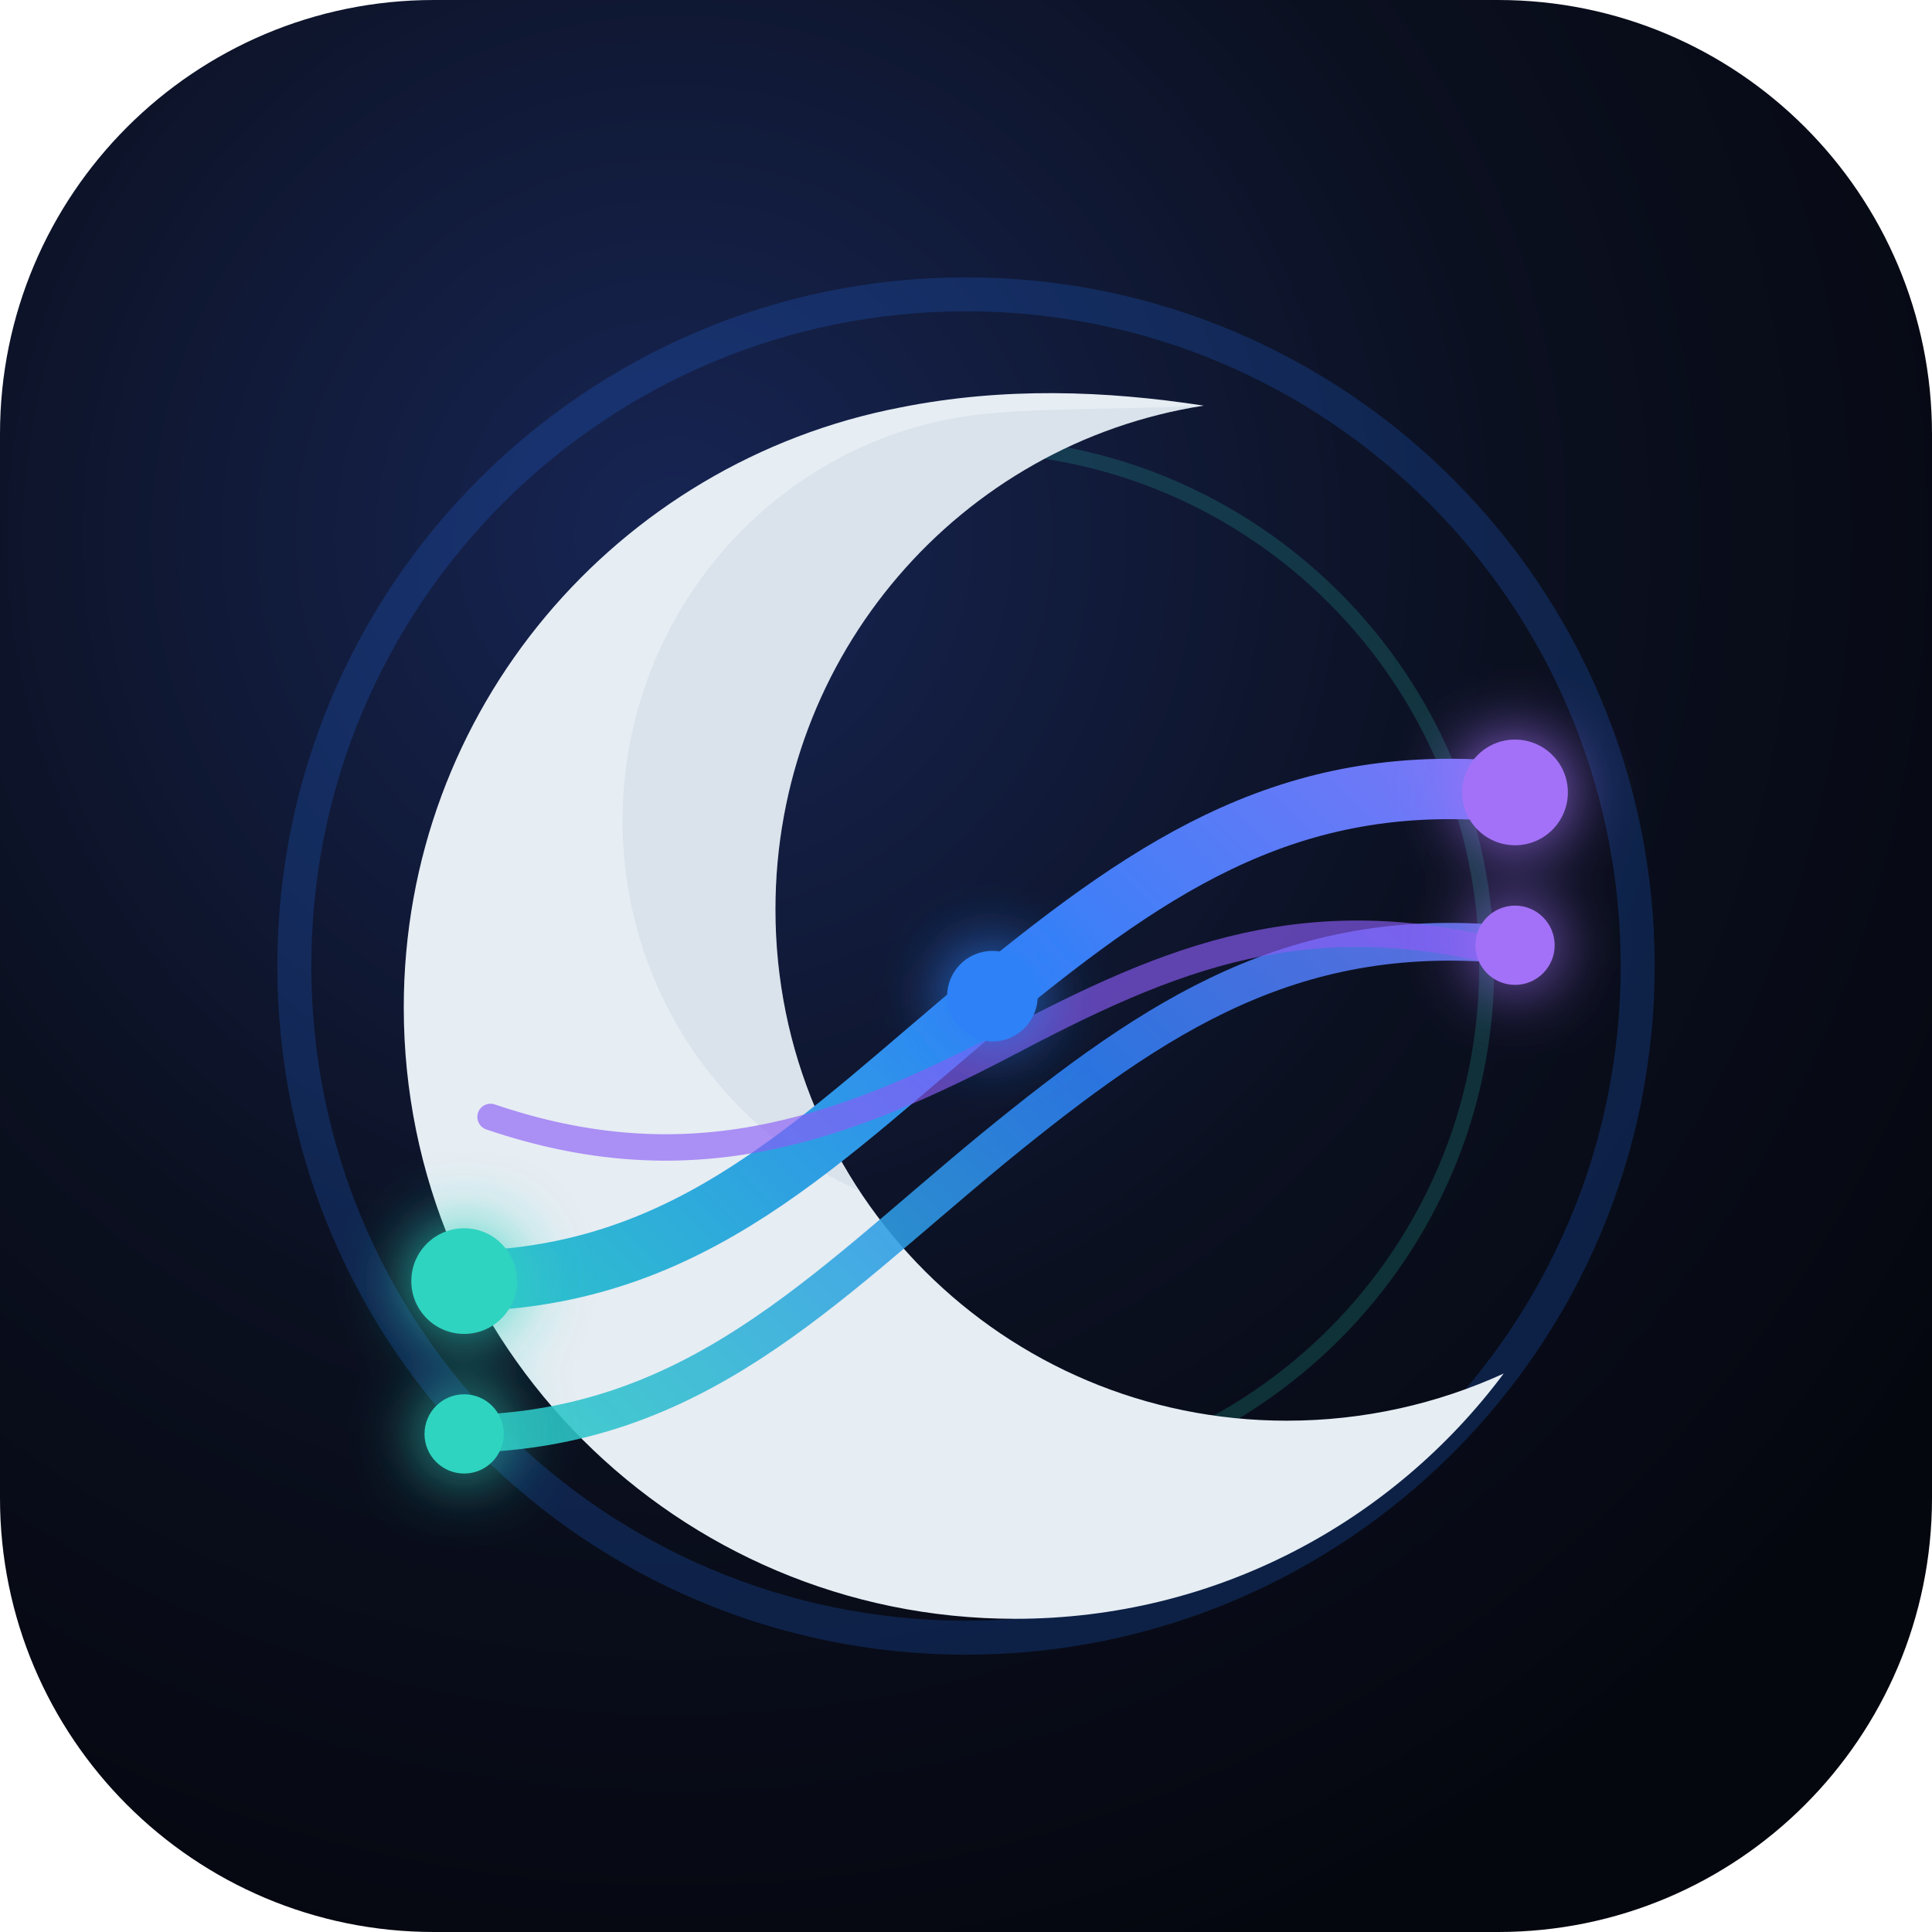
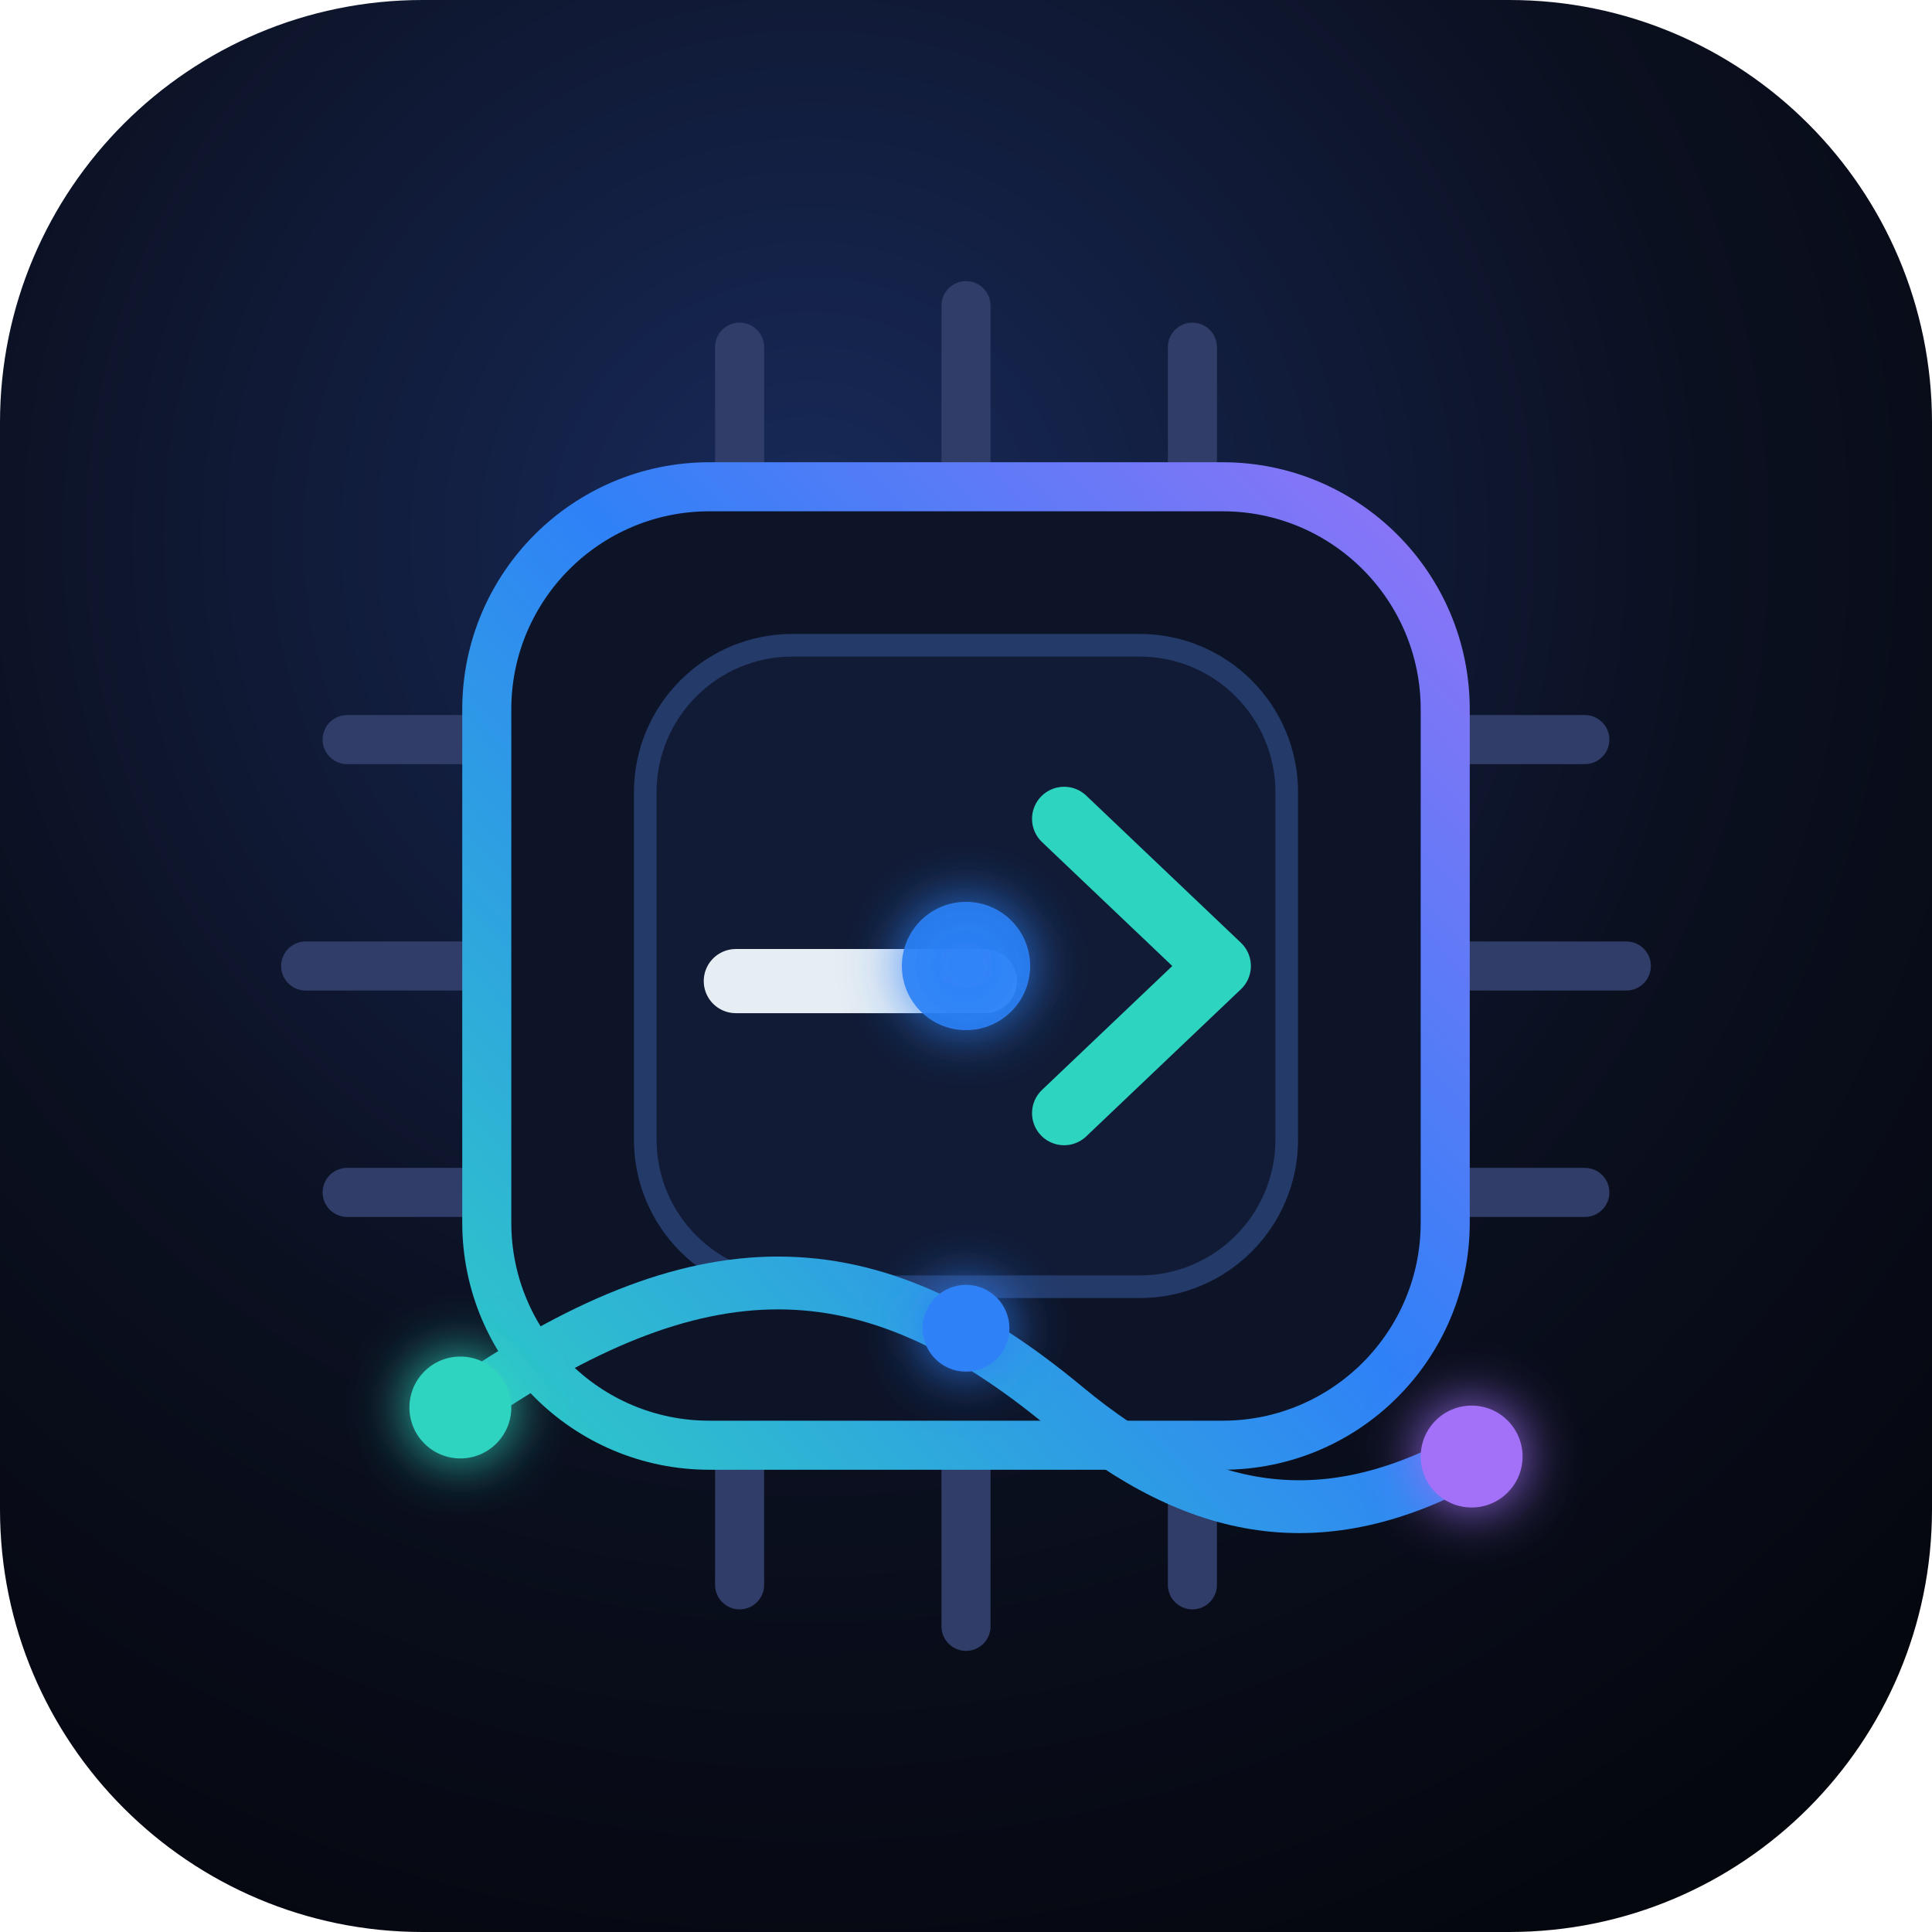
<svg xmlns="http://www.w3.org/2000/svg" viewBox="0 0 1024 1024" role="img" aria-labelledby="title desc">
  <defs>
-     <radialGradient id="bg" cx="35%" cy="28%" r="78%">
-       <stop offset="0" stop-color="#172554" />
-       <stop offset="0.55" stop-color="#0b1020" />
+     <radialGradient id="bg" cx="42%" cy="28%" r="80%">
+       <stop offset="0" stop-color="#182a5a" />
+       <stop offset="0.58" stop-color="#0b1020" />
      <stop offset="1" stop-color="#05070f" />
    </radialGradient>
-     <linearGradient id="systemLine" x1="232" y1="790" x2="802" y2="222" gradientUnits="userSpaceOnUse">
+     <linearGradient id="edge" x1="204" y1="792" x2="816" y2="220" gradientUnits="userSpaceOnUse">
      <stop offset="0" stop-color="#2dd4bf" />
-       <stop offset="0.5" stop-color="#2f81f7" />
+       <stop offset="0.52" stop-color="#2f81f7" />
      <stop offset="1" stop-color="#a371f7" />
    </linearGradient>
-     <filter id="softGlow" x="-40%" y="-40%" width="180%" height="180%">
-       <feGaussianBlur stdDeviation="18" result="blur" />
+     <filter id="glow" x="-40%" y="-40%" width="180%" height="180%">
+       <feGaussianBlur stdDeviation="15" result="blur" />
      <feMerge>
        <feMergeNode in="blur" />
        <feMergeNode in="SourceGraphic" />
      </feMerge>
    </filter>
  </defs>
-   <rect width="1024" height="1024" rx="230" fill="url(#bg)" />
-   <circle cx="512" cy="512" r="356" fill="none" stroke="#1f6feb" stroke-width="18" opacity="0.22" />
-   <circle cx="512" cy="512" r="276" fill="none" stroke="#2dd4bf" stroke-width="8" opacity="0.18" />
-   <path d="M638 215c-129 20-227 132-227 267 0 150 121 271 271 271 41 0 80-9 115-25-59 79-153 130-259 130-179 0-324-145-324-324 0-158 113-289 263-318 55-11 109-9 161-1z" fill="#e6edf3" />
-   <path d="M638 215c-129 20-227 132-227 267 0 55 16 106 44 149-74-34-125-109-125-196 0-113 86-207 196-216 37-3 74-2 112-4z" fill="#9fb3c8" opacity="0.18" />
-   <path d="M246 679c122-2 189-76 280-151 88-72 161-120 277-108" fill="none" stroke="url(#systemLine)" stroke-width="32" stroke-linecap="round" />
-   <path d="M246 760c122-2 189-76 280-151 88-72 161-120 277-108" fill="none" stroke="url(#systemLine)" stroke-width="20" stroke-linecap="round" opacity="0.88" />
-   <path d="M260 592c103 35 182 9 272-38 89-47 162-78 276-46" fill="none" stroke="#8b5cf6" stroke-width="14" stroke-linecap="round" opacity="0.65" />
-   <g filter="url(#softGlow)">
-     <circle cx="246" cy="679" r="28" fill="#2dd4bf" />
-     <circle cx="526" cy="528" r="24" fill="#2f81f7" />
-     <circle cx="803" cy="420" r="28" fill="#a371f7" />
-     <circle cx="246" cy="760" r="21" fill="#2dd4bf" />
-     <circle cx="803" cy="501" r="21" fill="#a371f7" />
+   <rect width="1024" height="1024" rx="224" fill="url(#bg)" />
+   <path d="M258 392h-74M258 512h-96M258 632h-74M766 392h74M766 512h96M766 632h74M392 258v-74M512 258v-96M632 258v-74M392 766v74M512 766v96M632 766v74" stroke="#303d68" stroke-width="26" stroke-linecap="round" />
+   <rect x="258" y="258" width="508" height="508" rx="118" fill="#0d1428" stroke="url(#edge)" stroke-width="26" />
+   <rect x="342" y="342" width="340" height="340" rx="78" fill="#111b35" stroke="#243a69" stroke-width="12" />
+   <path d="M390 520h132" stroke="#e6edf3" stroke-width="34" stroke-linecap="round" />
+   <path d="M564 434l82 78-82 78" fill="none" stroke="#2dd4bf" stroke-width="34" stroke-linecap="round" stroke-linejoin="round" />
+   <path d="M244 746c127-88 215-88 321 0 70 58 136 70 215 26" fill="none" stroke="url(#edge)" stroke-width="28" stroke-linecap="round" />
+   <g filter="url(#glow)">
+     <circle cx="244" cy="746" r="27" fill="#2dd4bf" />
+     <circle cx="512" cy="704" r="23" fill="#2f81f7" />
+     <circle cx="780" cy="772" r="27" fill="#a371f7" />
+     <circle cx="512" cy="512" r="34" fill="#2f81f7" opacity="0.9" />
  </g>
</svg>
